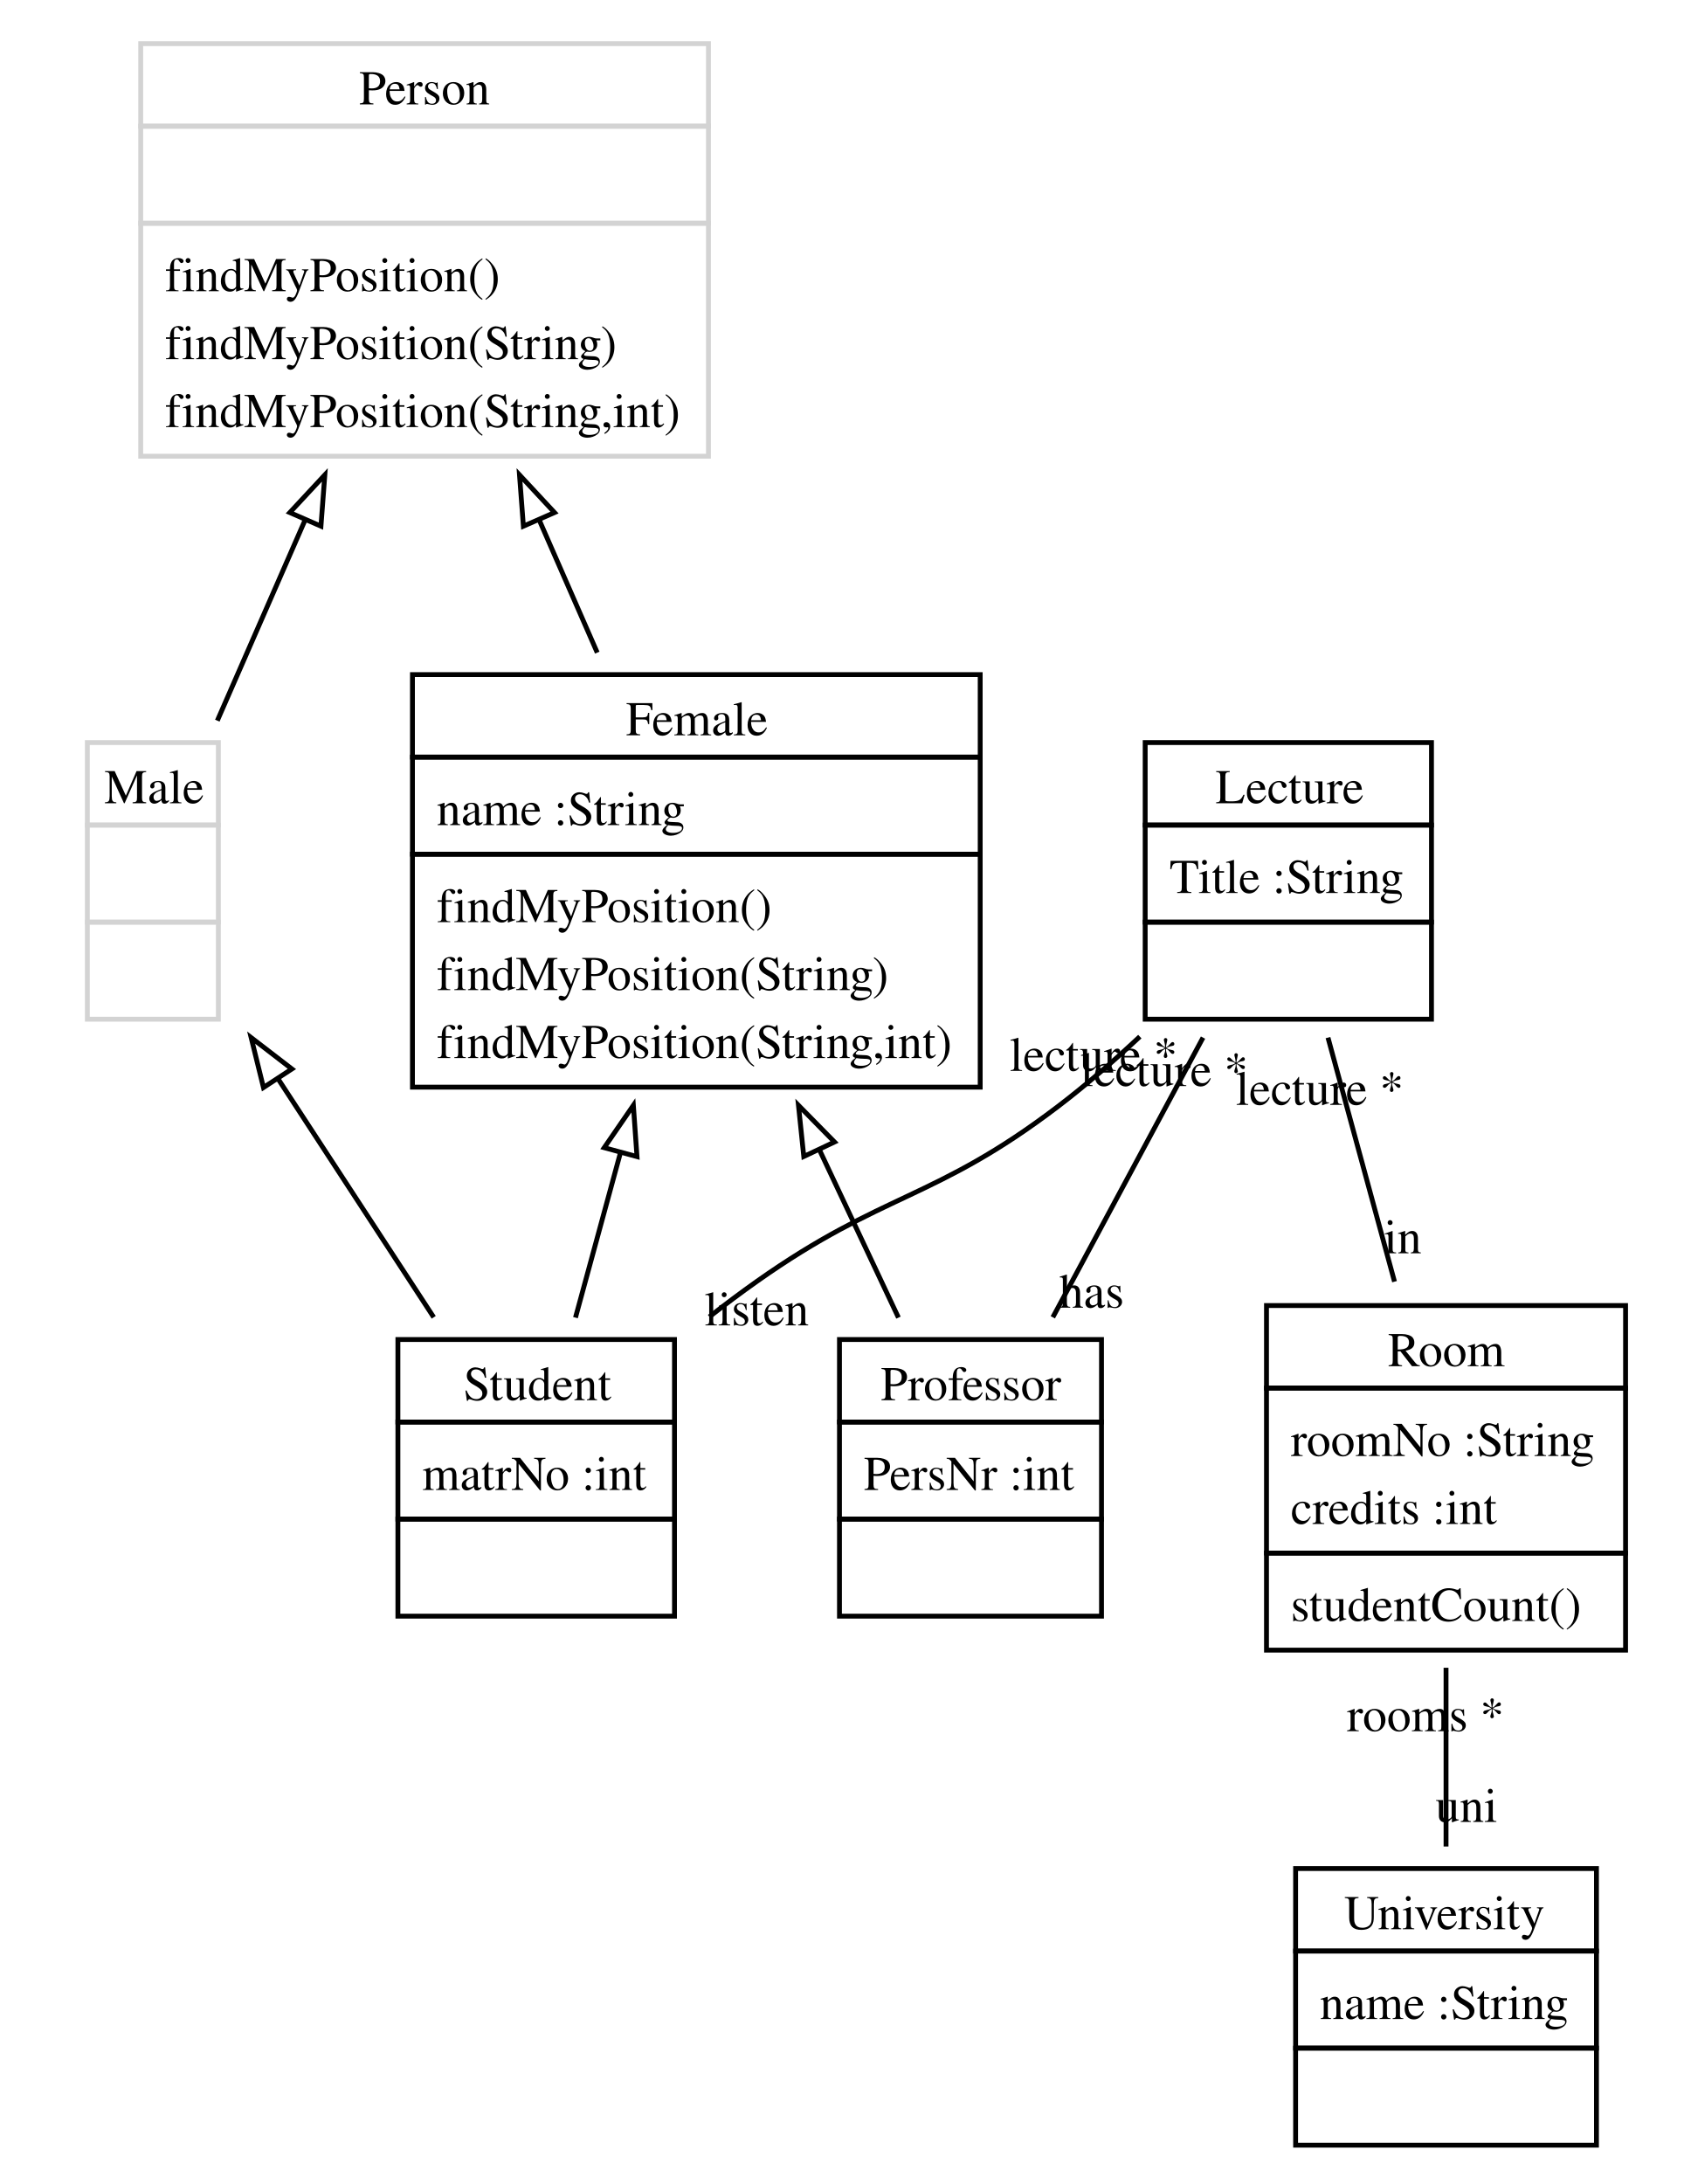
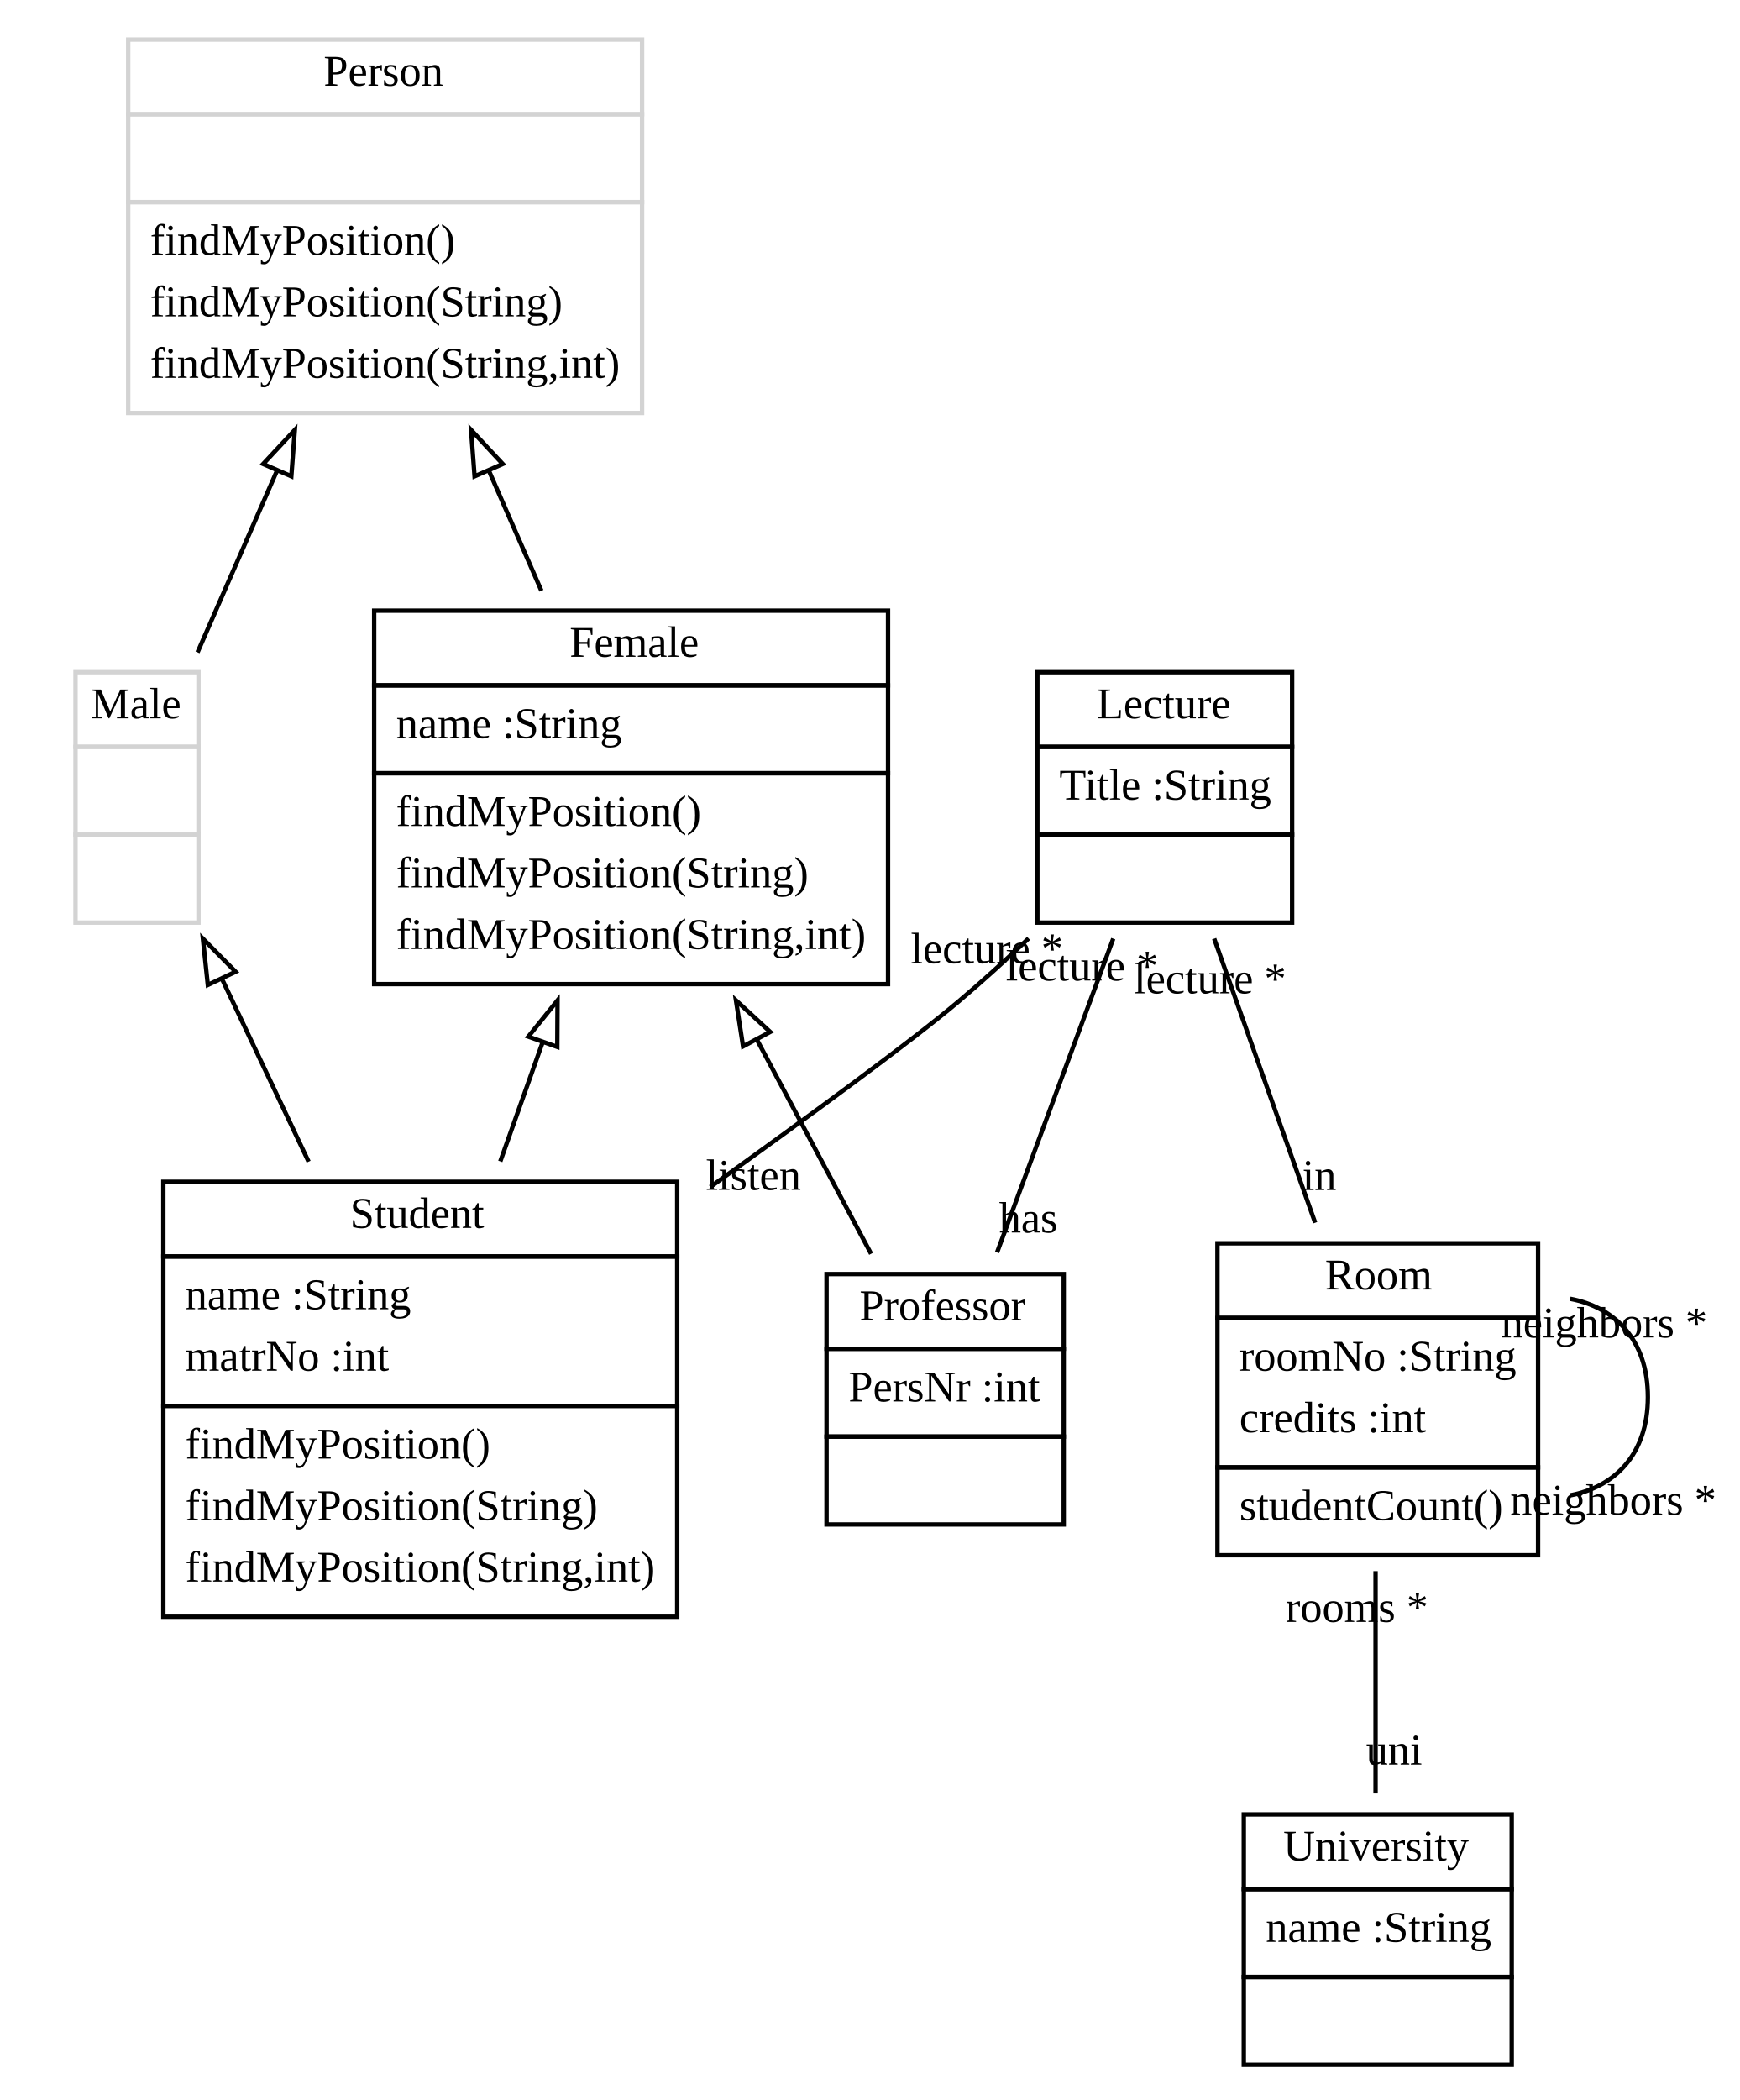
- <svg xmlns="http://www.w3.org/2000/svg" width="347pt" height="450pt" viewBox="0.00 0.00 347.00 450.00">
-   <g id="graph1" class="graph" transform="scale(1 1) rotate(0) translate(4 446)">
-     <polygon fill="white" stroke="white" points="-4,5 -4,-446 344,-446 344,5 -4,5" />
+ <svg xmlns="http://www.w3.org/2000/svg" width="396pt" height="478pt" viewBox="0.00 0.00 395.62 478.00">
+   <g id="graph1" class="graph" transform="scale(1 1) rotate(0) translate(4 474)">
+     <polygon fill="white" stroke="white" points="-4,5 -4,-474 392.624,-474 392.624,5 -4,5" />
    <g id="node1" class="node">
-       <polygon fill="none" stroke="black" points="81,-290 81,-307 198,-307 198,-290 81,-290" />
-       <text text-anchor="start" x="125" y="-294.5" font-family="Times,serif" font-size="10.00">Female</text>
-       <polygon fill="none" stroke="black" points="81,-270 81,-290 198,-290 198,-270 81,-270" />
-       <text text-anchor="start" x="86" y="-276" font-family="Times,serif" font-size="10.00">name :String</text>
-       <polygon fill="none" stroke="black" points="81,-222 81,-270 198,-270 198,-222 81,-222" />
-       <text text-anchor="start" x="86" y="-256" font-family="Times,serif" font-size="10.00">findMyPosition()</text>
-       <text text-anchor="start" x="86" y="-242" font-family="Times,serif" font-size="10.00">findMyPosition(String)</text>
-       <text text-anchor="start" x="86" y="-228" font-family="Times,serif" font-size="10.00">findMyPosition(String,int)</text>
+       <polygon fill="none" stroke="black" points="81,-318 81,-335 198,-335 198,-318 81,-318" />
+       <text text-anchor="start" x="125.5" y="-324.5" font-family="Times New Roman,serif" font-size="10.00">Female</text>
+       <polygon fill="none" stroke="black" points="81,-298 81,-318 198,-318 198,-298 81,-298" />
+       <text text-anchor="start" x="86" y="-306" font-family="Times New Roman,serif" font-size="10.00">name :String</text>
+       <polygon fill="none" stroke="black" points="81,-250 81,-298 198,-298 198,-250 81,-250" />
+       <text text-anchor="start" x="86" y="-286" font-family="Times New Roman,serif" font-size="10.00">findMyPosition()</text>
+       <text text-anchor="start" x="86" y="-272" font-family="Times New Roman,serif" font-size="10.00">findMyPosition(String)</text>
+       <text text-anchor="start" x="86" y="-258" font-family="Times New Roman,serif" font-size="10.00">findMyPosition(String,int)</text>
    </g>
    <g id="node5" class="node">
-       <polygon fill="none" stroke="black" points="169,-153 169,-170 223,-170 223,-153 169,-153" />
-       <text text-anchor="start" x="177.5" y="-157.5" font-family="Times,serif" font-size="10.00">Professor</text>
-       <polygon fill="none" stroke="black" points="169,-133 169,-153 223,-153 223,-133 169,-133" />
-       <text text-anchor="start" x="174" y="-139" font-family="Times,serif" font-size="10.00">PersNr :int</text>
-       <polygon fill="none" stroke="black" points="169,-113 169,-133 223,-133 223,-113 169,-113" />
-       <text text-anchor="start" x="195" y="-119" font-family="Times,serif" font-size="10.00"> </text>
+       <polygon fill="none" stroke="black" points="184,-167 184,-184 238,-184 238,-167 184,-167" />
+       <text text-anchor="start" x="191.5" y="-173.5" font-family="Times New Roman,serif" font-size="10.00">Professor</text>
+       <polygon fill="none" stroke="black" points="184,-147 184,-167 238,-167 238,-147 184,-147" />
+       <text text-anchor="start" x="189" y="-155" font-family="Times New Roman,serif" font-size="10.00">PersNr :int</text>
+       <polygon fill="none" stroke="black" points="184,-127 184,-147 238,-147 238,-127 184,-127" />
+       <text text-anchor="start" x="209.5" y="-135" font-family="Times New Roman,serif" font-size="10.00"> </text>
    </g>
    <g id="edge2" class="edge">
-       <path fill="none" stroke="black" d="M164.959,-208.895C170.512,-197.106 176.195,-185.042 181.155,-174.512" />
-       <polygon fill="none" stroke="black" points="161.645,-207.717 160.549,-218.255 167.977,-210.7 161.645,-207.717" />
+       <path fill="none" stroke="black" d="M168.205,-237.241C177.027,-220.699 186.414,-203.098 194.142,-188.609" />
+       <polygon fill="none" stroke="black" points="164.994,-235.825 163.376,-246.295 171.17,-239.119 164.994,-235.825" />
    </g>
    <g id="node7" class="node">
-       <polygon fill="none" stroke="black" points="78,-153 78,-170 135,-170 135,-153 78,-153" />
-       <text text-anchor="start" x="91.5" y="-157.5" font-family="Times,serif" font-size="10.00">Student</text>
-       <polygon fill="none" stroke="black" points="78,-133 78,-153 135,-153 135,-133 78,-133" />
-       <text text-anchor="start" x="83" y="-139" font-family="Times,serif" font-size="10.00">matrNo :int</text>
-       <polygon fill="none" stroke="black" points="78,-113 78,-133 135,-133 135,-113 78,-113" />
-       <text text-anchor="start" x="105.5" y="-119" font-family="Times,serif" font-size="10.00"> </text>
+       <polygon fill="none" stroke="black" points="33,-188 33,-205 150,-205 150,-188 33,-188" />
+       <text text-anchor="start" x="75.5" y="-194.5" font-family="Times New Roman,serif" font-size="10.00">Student</text>
+       <polygon fill="none" stroke="black" points="33,-154 33,-188 150,-188 150,-154 33,-154" />
+       <text text-anchor="start" x="38" y="-176" font-family="Times New Roman,serif" font-size="10.00">name :String</text>
+       <text text-anchor="start" x="38" y="-162" font-family="Times New Roman,serif" font-size="10.00">matrNo :int</text>
+       <polygon fill="none" stroke="black" points="33,-106 33,-154 150,-154 150,-106 33,-106" />
+       <text text-anchor="start" x="38" y="-142" font-family="Times New Roman,serif" font-size="10.00">findMyPosition()</text>
+       <text text-anchor="start" x="38" y="-128" font-family="Times New Roman,serif" font-size="10.00">findMyPosition(String)</text>
+       <text text-anchor="start" x="38" y="-114" font-family="Times New Roman,serif" font-size="10.00">findMyPosition(String,int)</text>
    </g>
    <g id="edge4" class="edge">
-       <path fill="none" stroke="black" d="M123.876,-208.544C120.691,-196.867 117.438,-184.938 114.594,-174.512" />
-       <polygon fill="none" stroke="black" points="120.516,-209.528 126.524,-218.255 127.27,-207.687 120.516,-209.528" />
+       <path fill="none" stroke="black" d="M119.348,-236.729C116.165,-227.777 112.877,-218.529 109.717,-209.642" />
+       <polygon fill="none" stroke="black" points="116.101,-238.046 122.749,-246.295 122.697,-235.7 116.101,-238.046" />
    </g>
    <g id="node2" class="node">
-       <polygon fill="none" stroke="black" points="232,-276 232,-293 291,-293 291,-276 232,-276" />
-       <text text-anchor="start" x="246.5" y="-280.5" font-family="Times,serif" font-size="10.00">Lecture</text>
-       <polygon fill="none" stroke="black" points="232,-256 232,-276 291,-276 291,-256 232,-256" />
-       <text text-anchor="start" x="237" y="-262" font-family="Times,serif" font-size="10.00">Title :String</text>
-       <polygon fill="none" stroke="black" points="232,-236 232,-256 291,-256 291,-236 232,-236" />
-       <text text-anchor="start" x="260.5" y="-242" font-family="Times,serif" font-size="10.00"> </text>
+       <polygon fill="none" stroke="black" points="232,-304 232,-321 290,-321 290,-304 232,-304" />
+       <text text-anchor="start" x="245.5" y="-310.5" font-family="Times New Roman,serif" font-size="10.00">Lecture</text>
+       <polygon fill="none" stroke="black" points="232,-284 232,-304 290,-304 290,-284 232,-284" />
+       <text text-anchor="start" x="237" y="-292" font-family="Times New Roman,serif" font-size="10.00">Title :String</text>
+       <polygon fill="none" stroke="black" points="232,-264 232,-284 290,-284 290,-264 232,-264" />
+       <text text-anchor="start" x="259.5" y="-272" font-family="Times New Roman,serif" font-size="10.00"> </text>
    </g>
    <g id="edge14" class="edge">
-       <path fill="none" stroke="black" d="M243.922,-232.209C234.368,-214.424 222.499,-192.33 212.964,-174.579" />
-       <text text-anchor="middle" x="220.976" y="-176.563" font-family="Times,serif" font-size="10.00">has</text>
-       <text text-anchor="middle" x="235.91" y="-222.225" font-family="Times,serif" font-size="10.00">lecture *</text>
+       <path fill="none" stroke="black" d="M249.277,-260.348C241.311,-238.839 230.81,-210.487 222.823,-188.921" />
+       <text text-anchor="middle" x="229.933" y="-193.452" font-family="Times New Roman,serif" font-size="10.00">has</text>
+       <text text-anchor="middle" x="242.166" y="-250.817" font-family="Times New Roman,serif" font-size="10.00">lecture *</text>
    </g>
    <g id="node6" class="node">
-       <polygon fill="none" stroke="black" points="257,-160 257,-177 331,-177 331,-160 257,-160" />
-       <text text-anchor="start" x="282" y="-164.5" font-family="Times,serif" font-size="10.00">Room</text>
-       <polygon fill="none" stroke="black" points="257,-126 257,-160 331,-160 331,-126 257,-126" />
-       <text text-anchor="start" x="262" y="-146" font-family="Times,serif" font-size="10.00">roomNo :String</text>
-       <text text-anchor="start" x="262" y="-132" font-family="Times,serif" font-size="10.00">credits :int</text>
-       <polygon fill="none" stroke="black" points="257,-106 257,-126 331,-126 331,-106 257,-106" />
-       <text text-anchor="start" x="262" y="-112" font-family="Times,serif" font-size="10.00">studentCount()</text>
+       <polygon fill="none" stroke="black" points="273,-174 273,-191 346,-191 346,-174 273,-174" />
+       <text text-anchor="start" x="297.5" y="-180.5" font-family="Times New Roman,serif" font-size="10.00">Room</text>
+       <polygon fill="none" stroke="black" points="273,-140 273,-174 346,-174 346,-140 273,-140" />
+       <text text-anchor="start" x="278" y="-162" font-family="Times New Roman,serif" font-size="10.00">roomNo :String</text>
+       <text text-anchor="start" x="278" y="-148" font-family="Times New Roman,serif" font-size="10.00">credits :int</text>
+       <polygon fill="none" stroke="black" points="273,-120 273,-140 346,-140 346,-120 273,-120" />
+       <text text-anchor="start" x="278" y="-128" font-family="Times New Roman,serif" font-size="10.00">studentCount()</text>
    </g>
    <g id="edge12" class="edge">
-       <path fill="none" stroke="black" d="M269.67,-232.209C273.872,-216.804 278.954,-198.167 283.385,-181.92" />
-       <text text-anchor="middle" x="285.078" y="-187.776" font-family="Times,serif" font-size="10.00">in</text>
-       <text text-anchor="middle" x="267.978" y="-218.353" font-family="Times,serif" font-size="10.00">lecture *</text>
+       <path fill="none" stroke="black" d="M272.254,-260.348C279.126,-241.021 287.962,-216.169 295.247,-195.68" />
+       <text text-anchor="middle" x="296.193" y="-203.135" font-family="Times New Roman,serif" font-size="10.00">in</text>
+       <text text-anchor="middle" x="271.308" y="-247.893" font-family="Times New Roman,serif" font-size="10.00">lecture *</text>
    </g>
    <g id="edge16" class="edge">
-       <path fill="none" stroke="black" d="M230.9,-232.412C225.478,-227.353 219.725,-222.355 214,-218 188.641,-198.707 178.032,-200.375 152,-182 148.75,-179.706 145.451,-177.233 142.189,-174.686" />
-       <text text-anchor="middle" x="151.938" y="-172.914" font-family="Times,serif" font-size="10.00">listen</text>
-       <text text-anchor="middle" x="221.379" y="-225.354" font-family="Times,serif" font-size="10.00">lecture *</text>
+       <path fill="none" stroke="black" d="M230.002,-260.405C224.78,-255.451 219.325,-250.489 214,-246 203.37,-237.037 180.612,-220.347 157.527,-203.82" />
+       <text text-anchor="middle" x="167.355" y="-203.171" font-family="Times New Roman,serif" font-size="10.00">listen</text>
+       <text text-anchor="middle" x="220.512" y="-254.754" font-family="Times New Roman,serif" font-size="10.00">lecture *</text>
    </g>
    <g id="node3" class="node">
-       <polygon fill="none" stroke="lightgrey" points="14,-276 14,-293 41,-293 41,-276 14,-276" />
-       <text text-anchor="start" x="17.5" y="-280.5" font-family="Times,serif" font-size="10.00">Male</text>
-       <polygon fill="none" stroke="lightgrey" points="14,-256 14,-276 41,-276 41,-256 14,-256" />
-       <text text-anchor="start" x="26.5" y="-262" font-family="Times,serif" font-size="10.00"> </text>
-       <polygon fill="none" stroke="lightgrey" points="14,-236 14,-256 41,-256 41,-236 14,-236" />
-       <text text-anchor="start" x="26.5" y="-242" font-family="Times,serif" font-size="10.00"> </text>
+       <polygon fill="none" stroke="lightgrey" points="13,-304 13,-321 41,-321 41,-304 13,-304" />
+       <text text-anchor="start" x="16.5" y="-310.5" font-family="Times New Roman,serif" font-size="10.00">Male</text>
+       <polygon fill="none" stroke="lightgrey" points="13,-284 13,-304 41,-304 41,-284 13,-284" />
+       <text text-anchor="start" x="25.5" y="-292" font-family="Times New Roman,serif" font-size="10.00"> </text>
+       <polygon fill="none" stroke="lightgrey" points="13,-264 13,-284 41,-284 41,-264 13,-264" />
+       <text text-anchor="start" x="25.5" y="-272" font-family="Times New Roman,serif" font-size="10.00"> </text>
    </g>
    <g id="edge10" class="edge">
-       <path fill="none" stroke="black" d="M53.384,-223.589C63.807,-207.625 75.604,-189.556 85.382,-174.579" />
-       <polygon fill="none" stroke="black" points="50.293,-221.922 47.756,-232.209 56.154,-225.749 50.293,-221.922" />
+       <path fill="none" stroke="black" d="M46.372,-251.138C52.574,-238.055 59.531,-223.381 66.072,-209.583" />
+       <polygon fill="none" stroke="black" points="43.126,-249.813 42.005,-260.348 49.452,-252.812 43.126,-249.813" />
    </g>
    <g id="node4" class="node">
-       <polygon fill="none" stroke="lightgrey" points="25,-420 25,-437 142,-437 142,-420 25,-420" />
-       <text text-anchor="start" x="70" y="-424.5" font-family="Times,serif" font-size="10.00">Person</text>
-       <polygon fill="none" stroke="lightgrey" points="25,-400 25,-420 142,-420 142,-400 25,-400" />
-       <text text-anchor="start" x="82.5" y="-406" font-family="Times,serif" font-size="10.00"> </text>
-       <polygon fill="none" stroke="lightgrey" points="25,-352 25,-400 142,-400 142,-352 25,-352" />
-       <text text-anchor="start" x="30" y="-386" font-family="Times,serif" font-size="10.00">findMyPosition()</text>
-       <text text-anchor="start" x="30" y="-372" font-family="Times,serif" font-size="10.00">findMyPosition(String)</text>
-       <text text-anchor="start" x="30" y="-358" font-family="Times,serif" font-size="10.00">findMyPosition(String,int)</text>
+       <polygon fill="none" stroke="lightgrey" points="25,-448 25,-465 142,-465 142,-448 25,-448" />
+       <text text-anchor="start" x="69.5" y="-454.5" font-family="Times New Roman,serif" font-size="10.00">Person</text>
+       <polygon fill="none" stroke="lightgrey" points="25,-428 25,-448 142,-448 142,-428 25,-428" />
+       <text text-anchor="start" x="82" y="-436" font-family="Times New Roman,serif" font-size="10.00"> </text>
+       <polygon fill="none" stroke="lightgrey" points="25,-380 25,-428 142,-428 142,-380 25,-380" />
+       <text text-anchor="start" x="30" y="-416" font-family="Times New Roman,serif" font-size="10.00">findMyPosition()</text>
+       <text text-anchor="start" x="30" y="-402" font-family="Times New Roman,serif" font-size="10.00">findMyPosition(String)</text>
+       <text text-anchor="start" x="30" y="-388" font-family="Times New Roman,serif" font-size="10.00">findMyPosition(String,int)</text>
    </g>
    <g id="edge6" class="edge">
-       <path fill="none" stroke="black" d="M107.154,-338.79C111.134,-329.693 115.22,-320.355 119.081,-311.529" />
-       <polygon fill="none" stroke="black" points="103.861,-337.586 103.059,-348.151 110.274,-340.392 103.861,-337.586" />
+       <path fill="none" stroke="black" d="M107.154,-366.79C111.134,-357.693 115.22,-348.355 119.081,-339.529" />
+       <polygon fill="none" stroke="black" points="103.861,-365.586 103.059,-376.151 110.274,-368.392 103.861,-365.586" />
    </g>
    <g id="edge8" class="edge">
-       <path fill="none" stroke="black" d="M58.918,-338.956C52.72,-324.788 46.26,-310.022 40.786,-297.511" />
-       <polygon fill="none" stroke="black" points="55.726,-340.392 62.941,-348.151 62.139,-337.586 55.726,-340.392" />
+       <path fill="none" stroke="black" d="M58.918,-366.956C52.72,-352.788 46.26,-338.022 40.786,-325.511" />
+       <polygon fill="none" stroke="black" points="55.726,-368.392 62.941,-376.151 62.139,-365.586 55.726,-368.392" />
+     </g>
+     <g id="edge20" class="edge">
+       <path fill="none" stroke="black" d="M353.306,-178.371C363.507,-176.443 371,-168.986 371,-156 371,-143.014 363.507,-135.557 353.306,-133.629" />
+       <text text-anchor="middle" x="363.124" y="-129.229" font-family="Times New Roman,serif" font-size="10.00">neighbors *</text>
+       <text text-anchor="middle" x="361.072" y="-169.571" font-family="Times New Roman,serif" font-size="10.00">neighbors *</text>
    </g>
    <g id="node8" class="node">
-       <polygon fill="none" stroke="black" points="263,-44 263,-61 325,-61 325,-44 263,-44" />
-       <text text-anchor="start" x="273" y="-48.5" font-family="Times,serif" font-size="10.00">University</text>
-       <polygon fill="none" stroke="black" points="263,-24 263,-44 325,-44 325,-24 263,-24" />
-       <text text-anchor="start" x="268" y="-30" font-family="Times,serif" font-size="10.00">name :String</text>
-       <polygon fill="none" stroke="black" points="263,-4 263,-24 325,-24 325,-4 263,-4" />
-       <text text-anchor="start" x="293" y="-10" font-family="Times,serif" font-size="10.00"> </text>
+       <polygon fill="none" stroke="black" points="279,-44 279,-61 340,-61 340,-44 279,-44" />
+       <text text-anchor="start" x="288" y="-50.5" font-family="Times New Roman,serif" font-size="10.00">University</text>
+       <polygon fill="none" stroke="black" points="279,-24 279,-44 340,-44 340,-24 279,-24" />
+       <text text-anchor="start" x="284" y="-32" font-family="Times New Roman,serif" font-size="10.00">name :String</text>
+       <polygon fill="none" stroke="black" points="279,-4 279,-24 340,-24 340,-4 279,-4" />
+       <text text-anchor="start" x="308" y="-12" font-family="Times New Roman,serif" font-size="10.00"> </text>
    </g>
    <g id="edge18" class="edge">
-       <path fill="none" stroke="black" d="M294,-102.371C294,-90.279 294,-77.086 294,-65.543" />
-       <text text-anchor="middle" x="298.226" y="-70.606" font-family="Times,serif" font-size="10.00">uni</text>
-       <text text-anchor="middle" x="289.774" y="-89.308" font-family="Times,serif" font-size="10.00">rooms *</text>
+       <path fill="none" stroke="black" d="M309,-116.382C309,-100.06 309,-81.281 309,-65.779" />
+       <text text-anchor="middle" x="313.226" y="-72.342" font-family="Times New Roman,serif" font-size="10.00">uni</text>
+       <text text-anchor="middle" x="304.774" y="-104.819" font-family="Times New Roman,serif" font-size="10.00">rooms *</text>
    </g>
  </g>
</svg>
